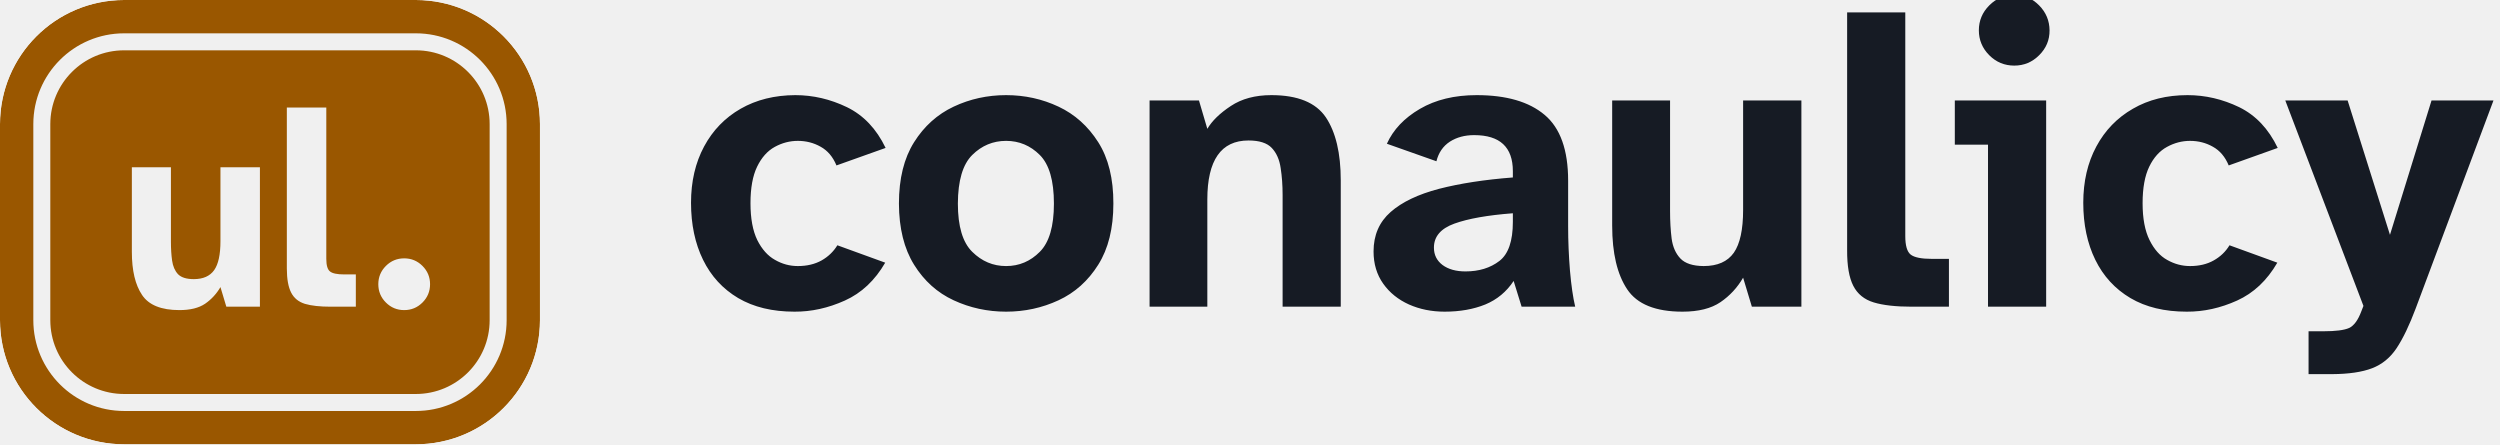
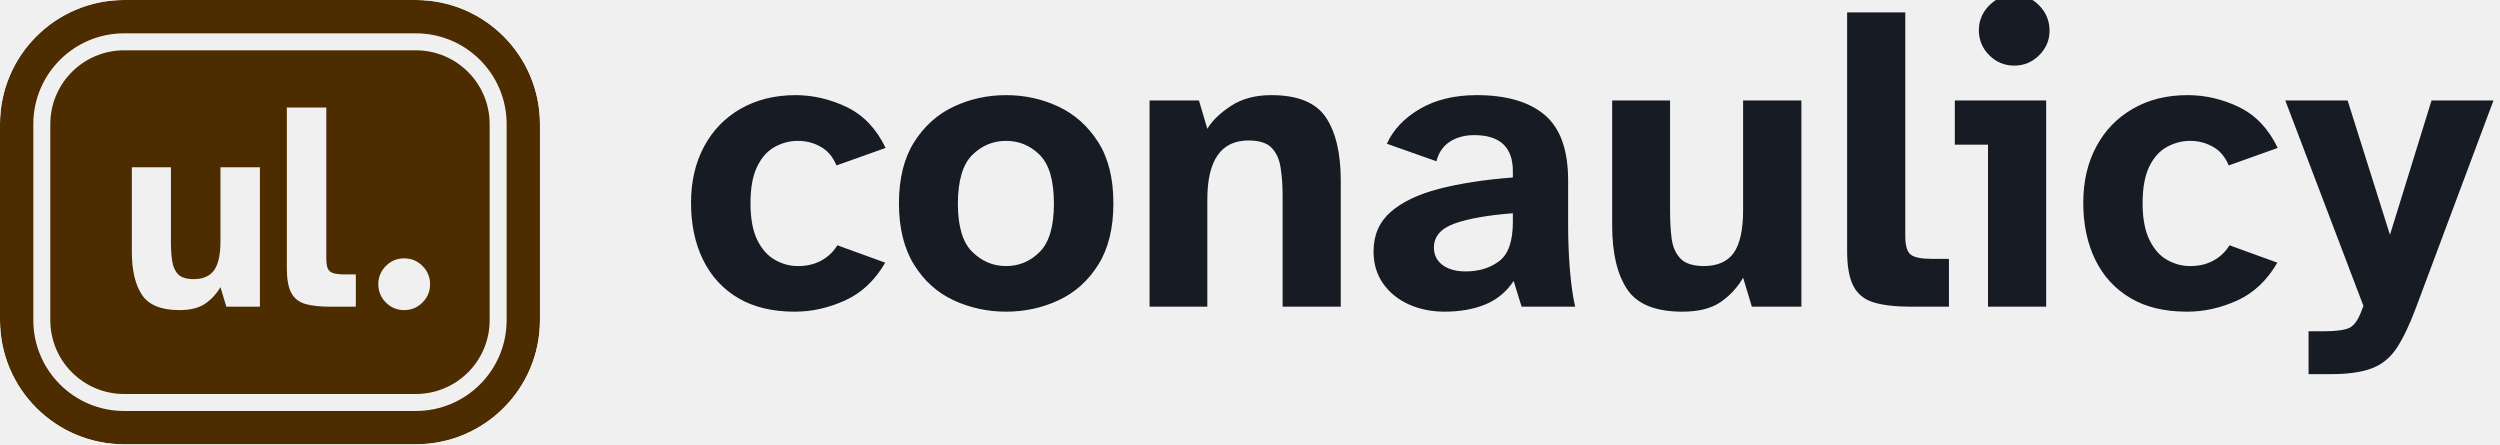
<svg xmlns="http://www.w3.org/2000/svg" width="191.31" height="34" aria-label="conaulicy" viewBox="0 0 191.31 34">
  <defs>
    <mask id="alk" width="41.32" height="34" x="0" y="0" maskUnits="userSpaceOnUse">
      <path fill="#fff" d="M9.5 0h22.32a9.5 9.5 0 0 1 9.5 9.5v15a9.5 9.5 0 0 1-9.5 9.5H9.5A9.5 9.5 0 0 1 0 24.5v-15A9.5 9.5 0 0 1 9.5 0" />
      <path fill="none" stroke="#000" stroke-width="1.3" d="M9.5 3.2h22.32a6.3 6.3 0 0 1 6.3 6.3v15a6.3 6.3 0 0 1-6.3 6.3H9.5a6.3 6.3 0 0 1-6.3-6.3v-15a6.3 6.3 0 0 1 6.3-6.3Z" />
      <path d="M13.73 23.73q-2.09 0-2.86-1.16-.78-1.16-.78-3.29V12.8h2.99v5.72q0 .78.09 1.42.09.65.45 1.04.37.38 1.21.38 1.07 0 1.56-.69.48-.68.48-2.21V12.8h3.02v10.67h-2.57l-.45-1.5q-.45.77-1.17 1.27-.72.49-1.97.49m11.58-.26q-1.25 0-1.98-.22-.73-.23-1.05-.86-.33-.64-.33-1.84V8.23h3.02v11.58q0 .74.28.96.28.23 1.09.23h.89v2.47Zm5.62.26q-.82 0-1.4-.58t-.58-1.4.58-1.4 1.4-.58 1.4.58.58 1.4-.58 1.4-1.4.58" />
    </mask>
  </defs>
-   <path fill="#9a5700" d="M9.5 0h22.32a9.5 9.5 0 0 1 9.5 9.5v15a9.5 9.5 0 0 1-9.5 9.5H9.5A9.5 9.5 0 0 1 0 24.5v-15A9.5 9.5 0 0 1 9.5 0" mask="url(#alk)" />
+   <path fill="#4d2c00" d="M9.5 0h22.32a9.5 9.5 0 0 1 9.5 9.5v15a9.5 9.5 0 0 1-9.5 9.5H9.5A9.5 9.5 0 0 1 0 24.5v-15A9.5 9.5 0 0 1 9.5 0" mask="url(#alk)" />
  <path fill="#161b24" d="M60.8 23.85q-2.54 0-4.31-1.04-1.77-1.05-2.69-2.93t-.92-4.36q0-2.45 1-4.31t2.8-2.89 4.18-1.04q2.04 0 3.95.92 1.91.93 2.96 3.12l-3.76 1.34q-.41-.99-1.21-1.43-.79-.45-1.75-.45-.92 0-1.76.46t-1.35 1.51-.51 2.8.52 2.82q.53 1.06 1.36 1.52.82.47 1.74.47 1.05 0 1.82-.43.76-.43 1.21-1.16l3.66 1.33q-1.18 2.04-3.09 2.9t-3.85.85m16.19 0q-2.13 0-4.01-.87t-3.03-2.72-1.16-4.68q0-2.86 1.16-4.7t3.03-2.72 4.01-.88 4.01.88 3.04 2.72 1.16 4.7q0 2.84-1.16 4.68-1.16 1.85-3.04 2.72t-4.01.87m0-3.49q1.5 0 2.58-1.09 1.08-1.08 1.08-3.69 0-2.64-1.08-3.72t-2.58-1.08-2.59 1.08-1.1 3.72q0 2.61 1.1 3.69 1.1 1.09 2.59 1.09m10.98 3.11V7.69h3.78l.64 2.17q.54-.92 1.8-1.75 1.25-.83 3.1-.83 3.02 0 4.17 1.7 1.14 1.71 1.14 4.82v9.67h-4.45v-8.55q0-1.12-.15-2.07-.14-.96-.68-1.53t-1.78-.57q-3.15 0-3.15 4.52v8.2Zm22.58.38q-1.49 0-2.73-.55-1.24-.56-1.97-1.59-.74-1.04-.74-2.47 0-1.87 1.31-3.02 1.3-1.14 3.7-1.77 2.41-.62 5.65-.87v-.48q0-2.76-2.96-2.76-1.08 0-1.86.5-.78.51-1.03 1.5L106.13 11q.73-1.62 2.53-2.67T113 7.28q3.41 0 5.2 1.51 1.8 1.51 1.8 5.04v3.5q0 1.66.14 3.38.15 1.71.4 2.76h-4.1l-.61-1.97q-.82 1.24-2.17 1.8-1.36.55-3.11.55m1.59-3.08q1.56 0 2.6-.8 1.03-.79 1.03-2.99v-.66q-2.89.22-4.47.79t-1.57 1.85q0 .82.66 1.32.67.49 1.75.49m16.61 3.08q-3.09 0-4.23-1.71-1.15-1.72-1.15-4.87V7.69h4.43v8.47q0 1.14.12 2.1.13.95.67 1.52t1.78.58q1.59 0 2.31-1.02.71-1.02.71-3.28V7.69h4.46v15.78h-3.79l-.67-2.22q-.66 1.14-1.73 1.87t-2.91.73m17.56-.38q-1.85 0-2.93-.33t-1.56-1.27-.47-2.72V.95h4.45v17.12q0 1.08.41 1.41.42.33 1.63.33h1.3v3.66Zm5.82 0v-12.4h-2.54V7.69h6.99v15.78Zm2.01-18.45q-1.12 0-1.91-.79-.8-.8-.8-1.91t.8-1.91 1.91-.8 1.9.8.8 1.91-.8 1.91q-.79.79-1.9.79m13.2 18.83q-2.55 0-4.31-1.04-1.77-1.05-2.69-2.93t-.92-4.36q0-2.45 1-4.31t2.8-2.89q1.79-1.04 4.18-1.04 2.04 0 3.95.92 1.9.93 2.95 3.12l-3.75 1.34q-.41-.99-1.21-1.43-.79-.45-1.75-.45-.92 0-1.76.46-.85.46-1.36 1.51t-.51 2.8.53 2.82 1.35 1.52q.83.47 1.75.47 1.05 0 1.81-.43.77-.43 1.21-1.16l3.66 1.33q-1.18 2.04-3.08 2.9t-3.85.85m9.32 4.78v-3.28h1.14q1.4 0 1.96-.25.56-.26.94-1.28l.16-.41-5.98-15.72h4.77l3.24 10.28 3.18-10.28h4.74l-5.95 15.91q-.73 1.94-1.46 3.04t-1.88 1.54-3.05.45Z" />
</svg>
